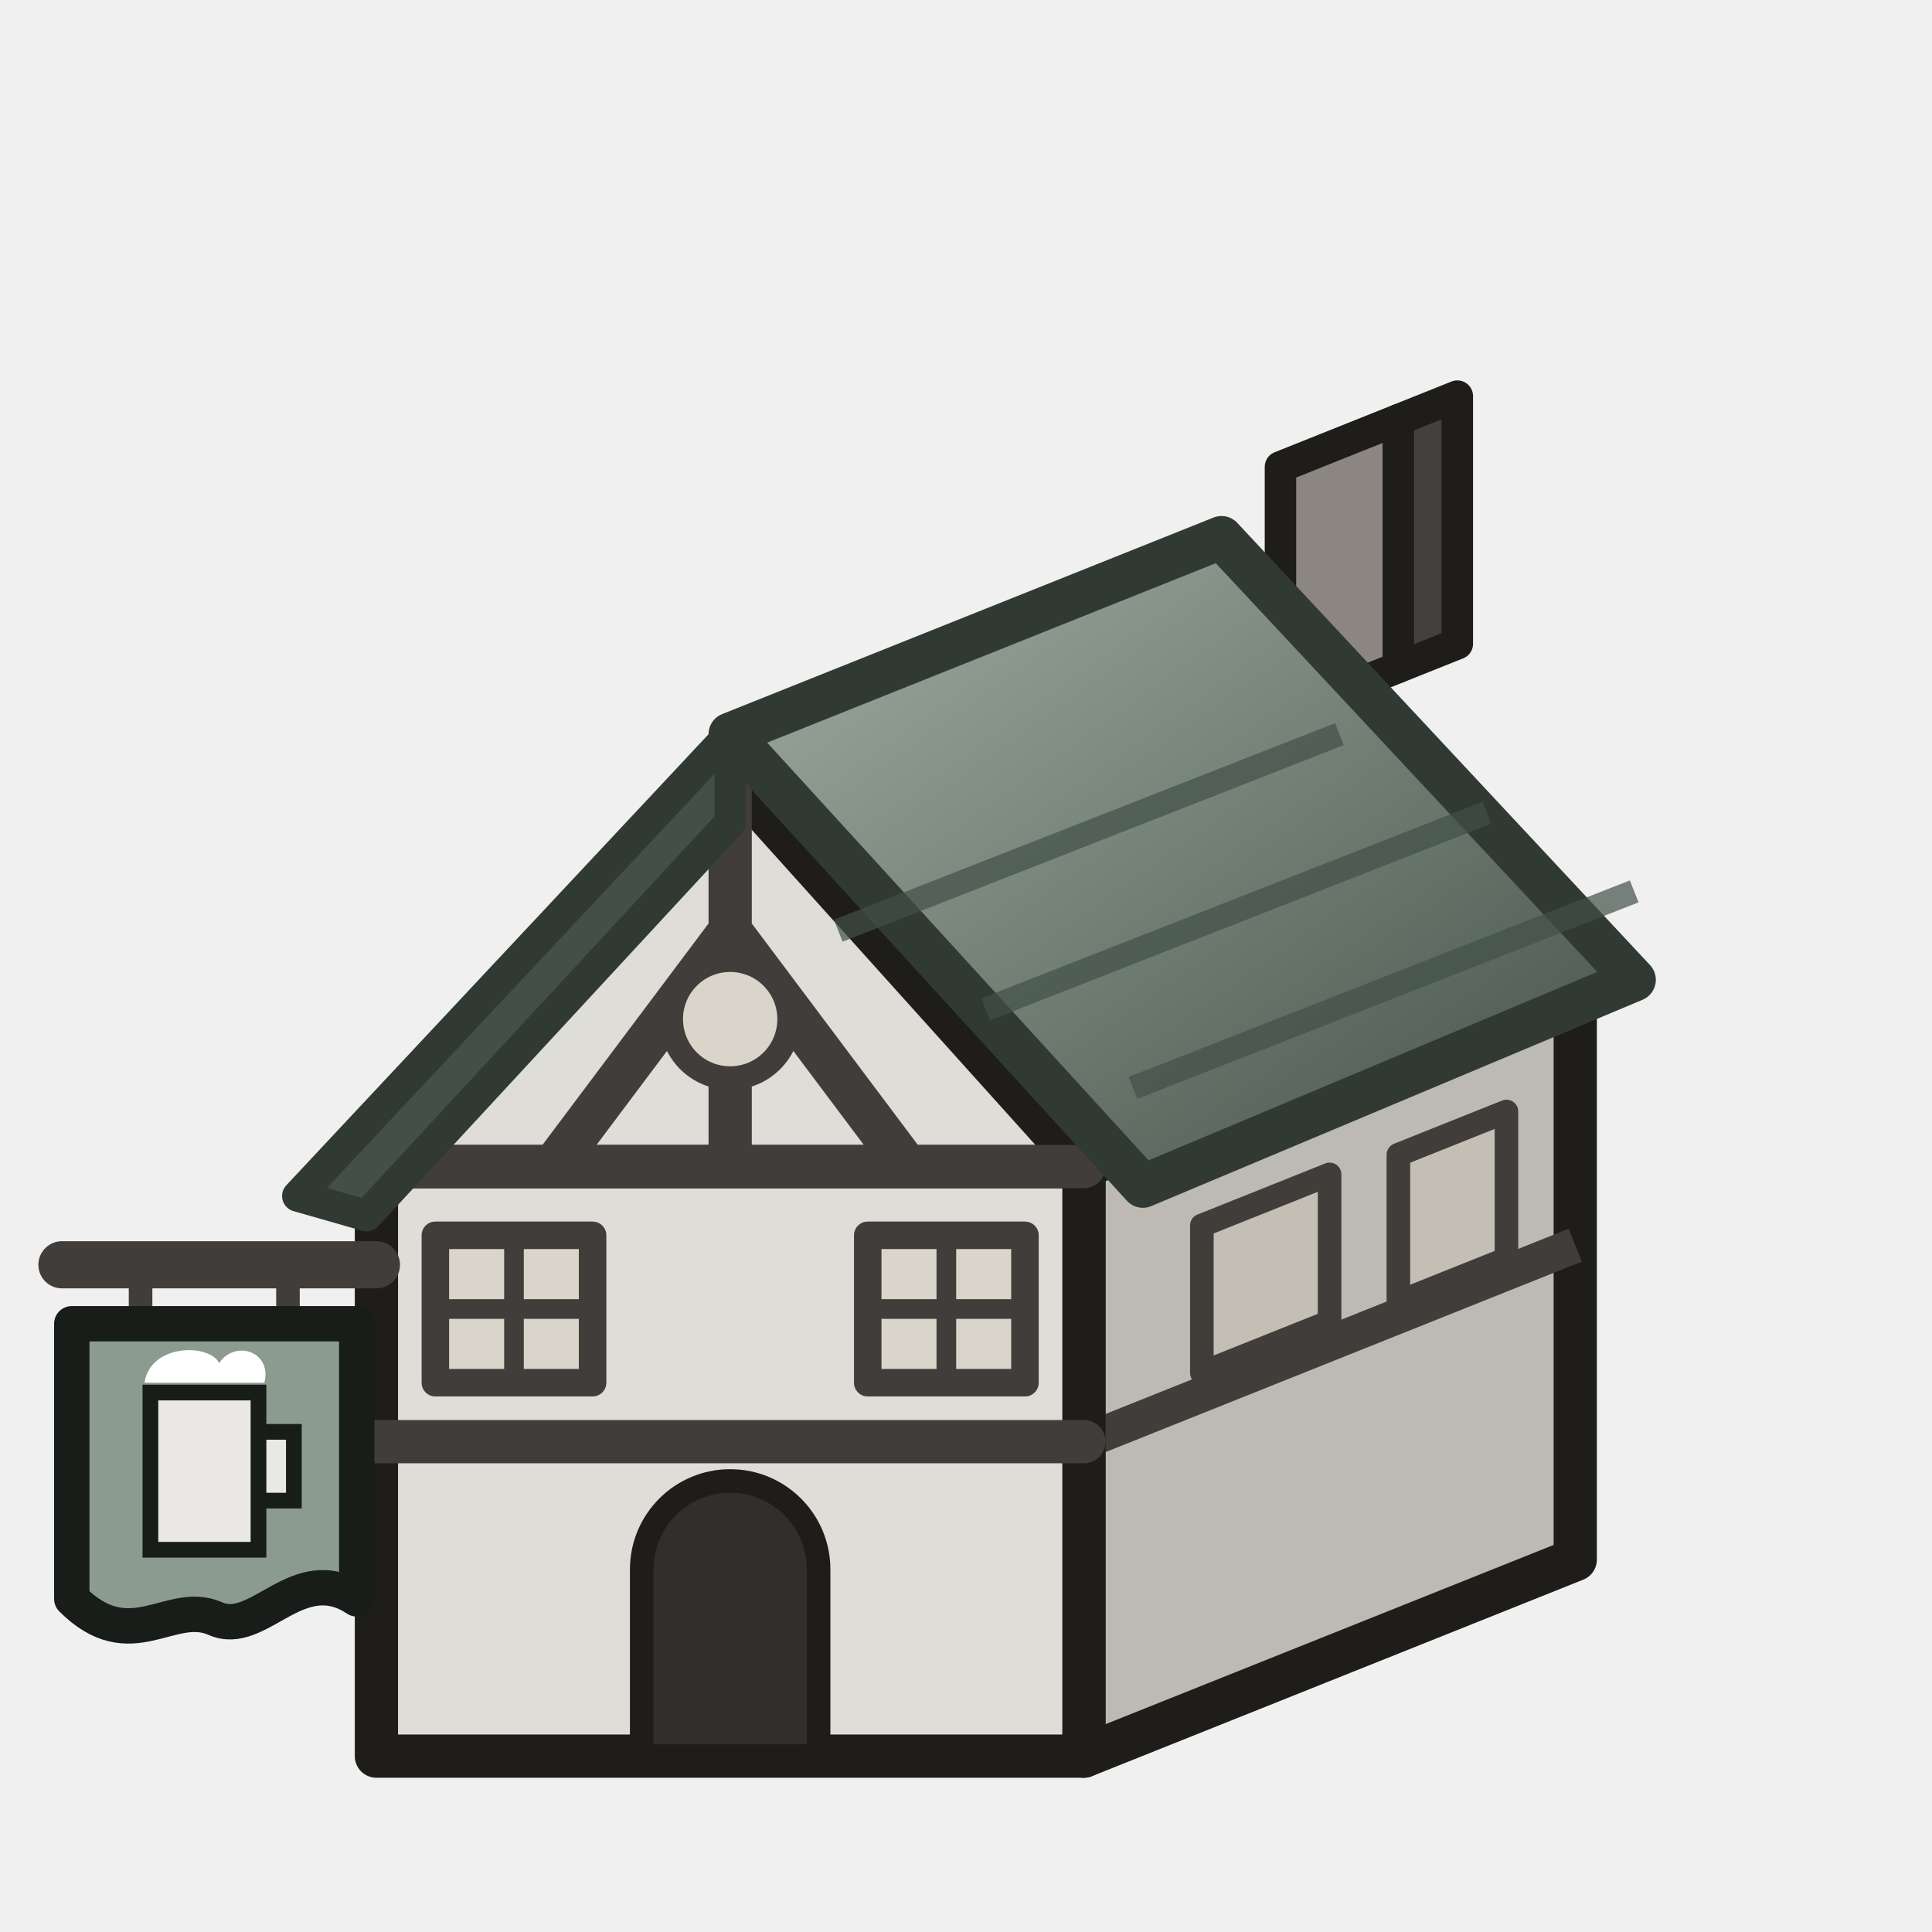
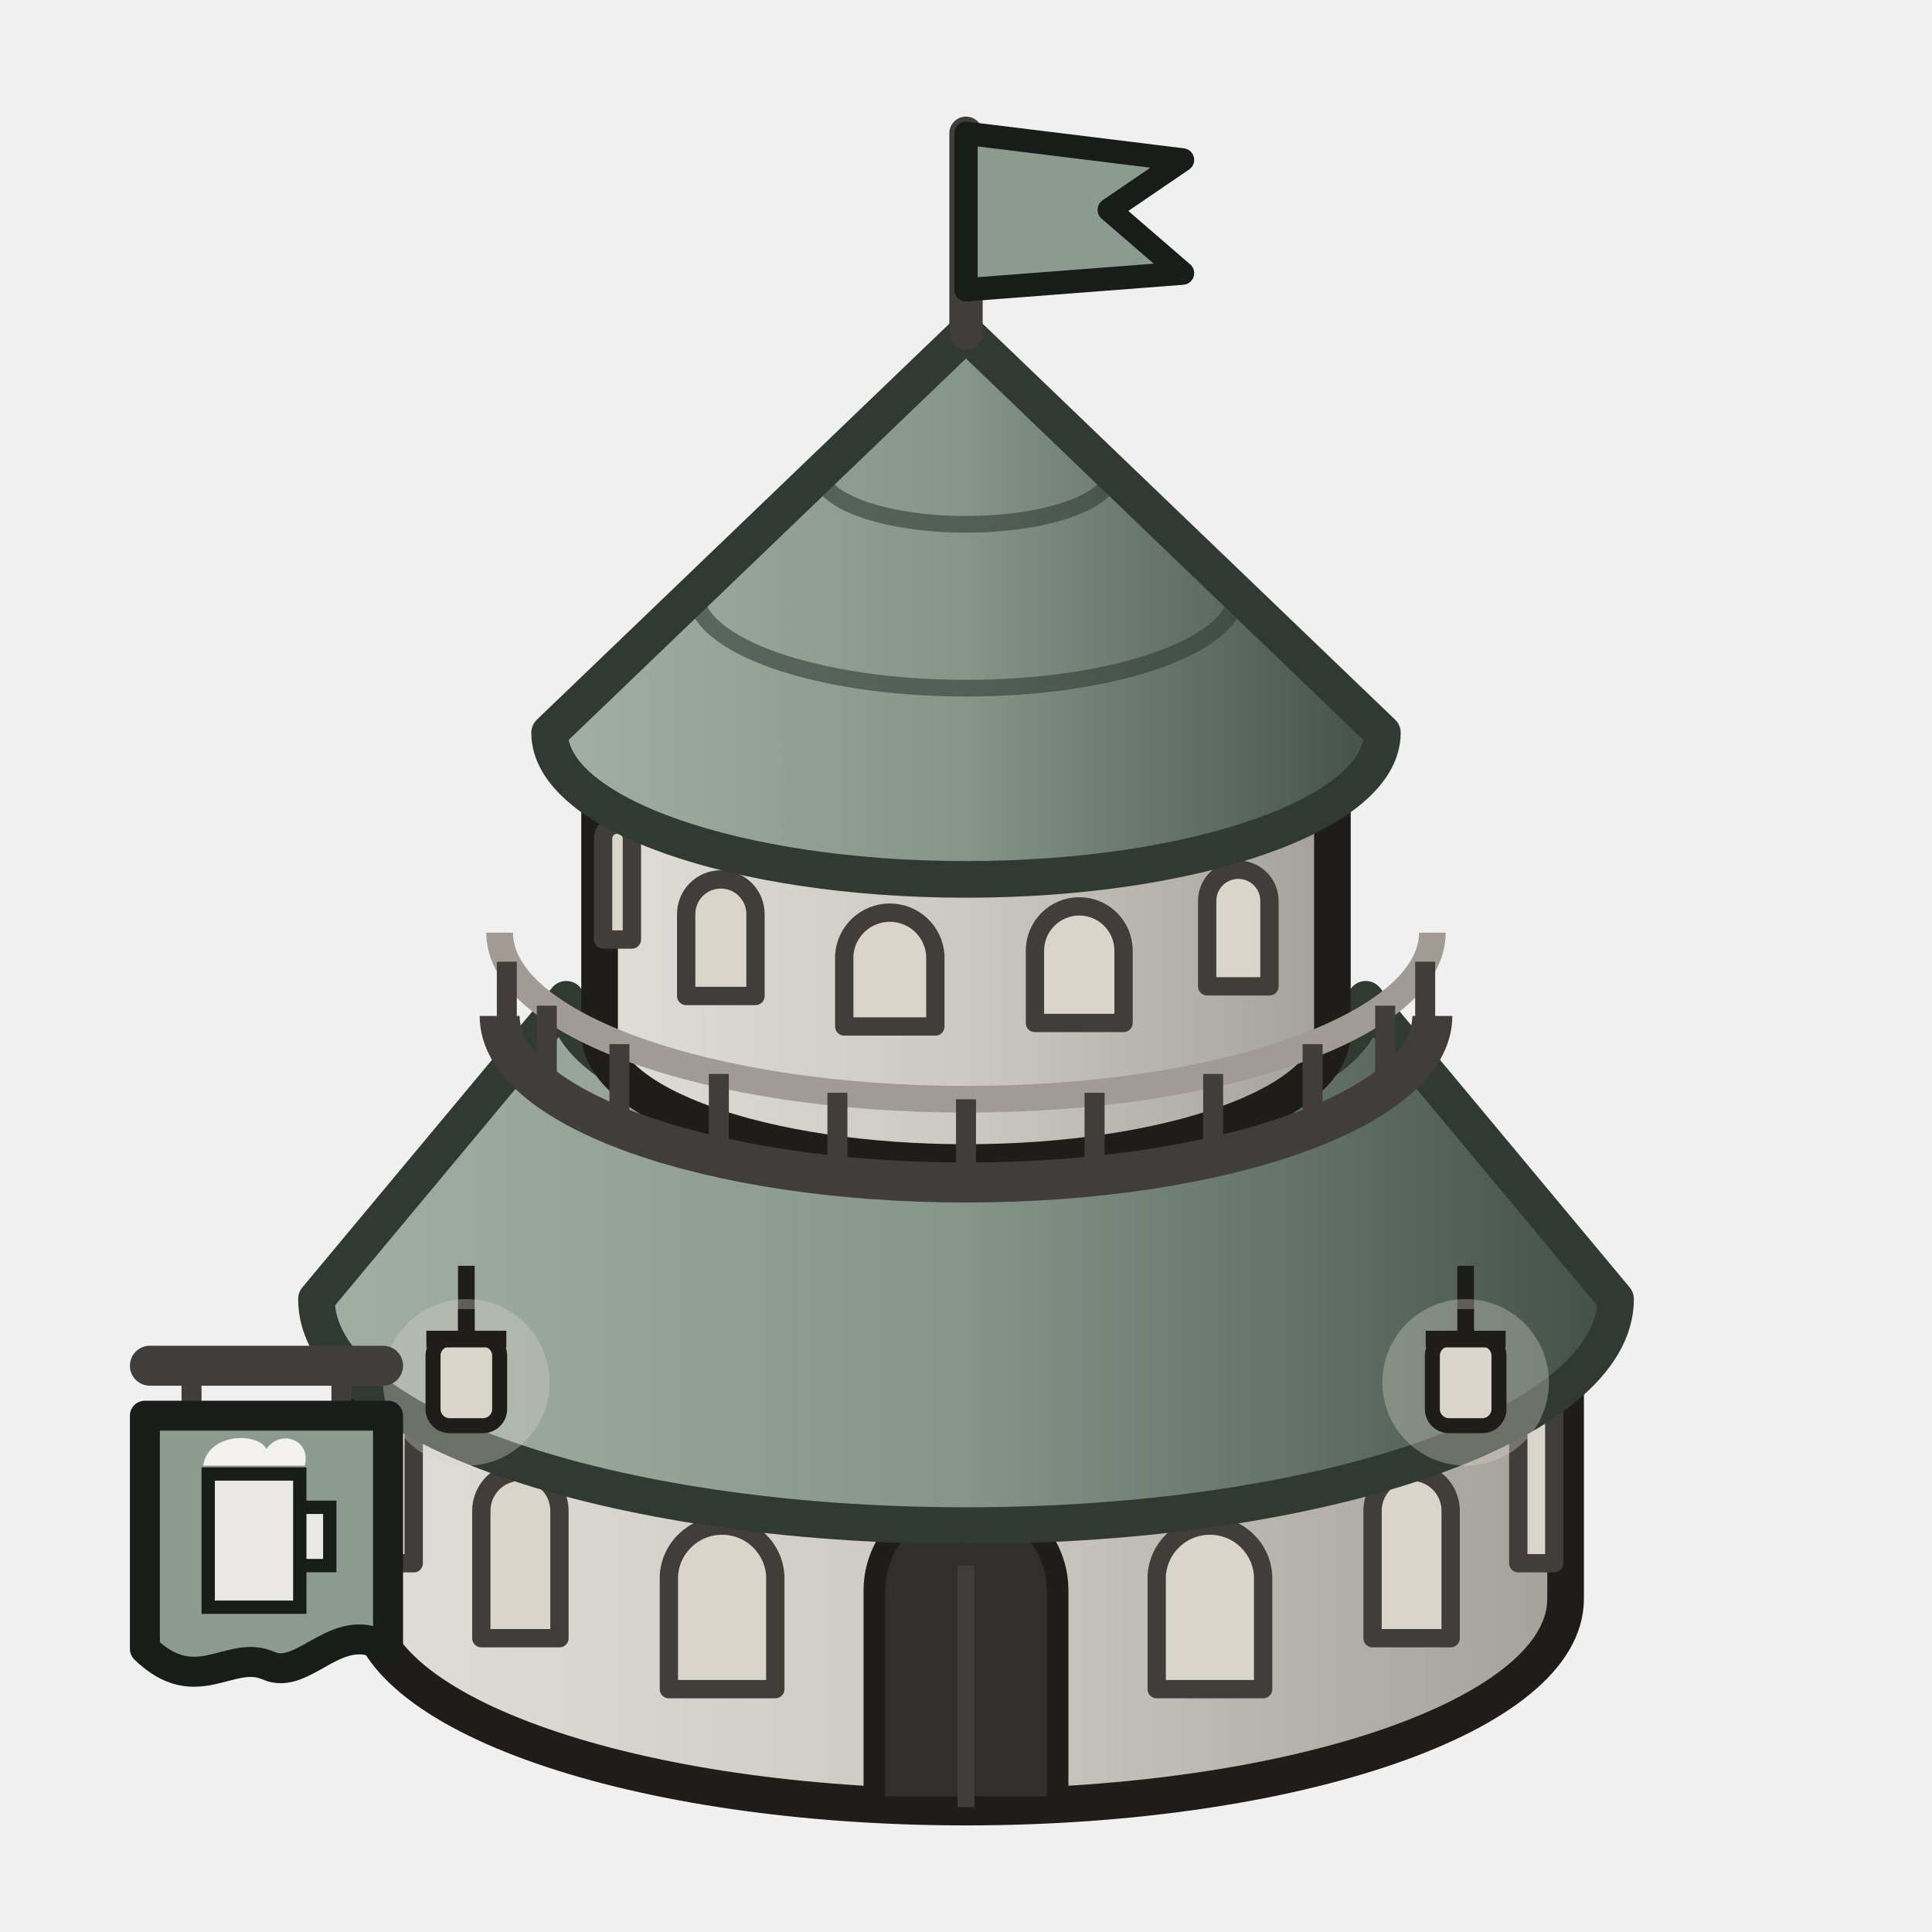
<svg xmlns="http://www.w3.org/2000/svg" viewBox="-58 -96 116 116" width="116" height="116">
-   <g transform="scale(1.18)">
+   <defs>
+     <linearGradient id="tavern-lw" gradientUnits="userSpaceOnUse" x1="-36" y1="0" x2="36" y2="0">
+       <stop offset="0" stop-color="#dfddd7" />
+       <stop offset=".5" stop-color="#ccc9c3" />
+       <stop offset="1" stop-color="#a4a19a" />
+     </linearGradient>
+   </defs>
+   <path d="M-36,-18 L-36,0 A36,12.5 0 0 0 36,0 L36,-18 A36,12.5 0 0 1 -36,-18 Z" fill="url(#tavern-lw)" stroke="#1f1d1a" stroke-width="2.2" stroke-linejoin="round" stroke-linecap="round" />
+   <path d="M-35.32,-2.14 L-35.32,-11.06 A1.08,1.08 0 0 1 -33.16,-11.06 L-33.16,-2.14 Z" fill="#d9d5ca" stroke="#413d3a" stroke-width="1.1" stroke-linejoin="round" stroke-linecap="round" />
+   <path d="M-29.1,2.36 L-29.1,-5.29 A2.34,2.34 0 0 1 -24.41,-5.29 L-24.41,2.36 Z" fill="#d9d5ca" stroke="#413d3a" stroke-width="1.1" stroke-linejoin="round" stroke-linecap="round" />
+   <path d="M-17.84,5.42 L-17.84,-1.38 A3.2,3.2 0 0 1 -11.45,-1.38 L-11.45,5.42 Z" fill="#d9d5ca" stroke="#413d3a" stroke-width="1.1" stroke-linejoin="round" stroke-linecap="round" />
+   <path d="M11.45,5.42 L11.45,-1.38 A3.2,3.2 0 0 1 17.84,-1.38 L17.84,5.42 Z" fill="#d9d5ca" stroke="#413d3a" stroke-width="1.1" stroke-linejoin="round" stroke-linecap="round" />
+   <path d="M24.41,2.36 L24.41,-5.29 A2.34,2.34 0 0 1 29.1,-5.29 L29.1,2.36 Z" fill="#d9d5ca" stroke="#413d3a" stroke-width="1.1" stroke-linejoin="round" stroke-linecap="round" />
+   <path d="M33.16,-2.14 L33.16,-11.06 A1.08,1.08 0 0 1 35.32,-11.06 L35.32,-2.14 Z" fill="#d9d5ca" stroke="#413d3a" stroke-width="1.1" stroke-linejoin="round" stroke-linecap="round" />
+   <path d="M-5.5,12.5 L-5.5,-0.5 A5.5,5.5 0 0 1 5.5,-0.5 L5.5,12.5 Z" fill="#322e2b" stroke="#1f1d1a" stroke-width="1.3" stroke-linejoin="round" stroke-linecap="round" />
+   <path d="M0,-2 V12.5" stroke="#413d3a" stroke-width="1" />
+   <defs>
+     <linearGradient id="tavern-sk" gradientUnits="userSpaceOnUse" x1="-39" y1="0" x2="39" y2="0">
+       <stop offset="0" stop-color="#a2afa4" />
+       <stop offset=".5" stop-color="#86958a" />
+       <stop offset="1" stop-color="#425047" />
+     </linearGradient>
+   </defs>
+   <path d="M-39,-18 A39,13.6 0 0 0 39,-18 L24,-36 A24,8.4 0 0 1 -24,-36 Z" fill="url(#tavern-sk)" stroke="#303a33" stroke-width="2.2" stroke-linejoin="round" stroke-linecap="round" />
+   <g transform="translate(0 -34)">
    <defs>
-       <clipPath id="tavern-tsc">
-         <polygon points="6,8 31,-2 31,-32 6,-22" />
-       </clipPath>
-       <linearGradient id="tavern-tr" x1="0" y1="0" x2="1" y2="1">
+       <linearGradient id="tavern-uw" gradientUnits="userSpaceOnUse" x1="-22" y1="0" x2="22" y2="0">
+         <stop offset="0" stop-color="#dfddd7" />
+         <stop offset=".5" stop-color="#ccc9c3" />
+         <stop offset="1" stop-color="#a4a19a" />
+       </linearGradient>
+     </defs>
+     <path d="M-22,-18 L-22,0 A22,7.8 0 0 0 22,0 L22,-18 A22,7.8 0 0 1 -22,-18 Z" fill="url(#tavern-uw)" stroke="#1f1d1a" stroke-width="2.2" stroke-linejoin="round" stroke-linecap="round" />
+     <path d="M-21.79,-5.59 L-21.79,-11.72 A0.87,0.87 0 0 1 -20.06,-11.72 L-20.06,-5.59 Z" fill="#d9d5ca" stroke="#413d3a" stroke-width="1.1" stroke-linejoin="round" stroke-linecap="round" />
+     <path d="M-16.8,-2.2 L-16.8,-7.12 A2.08,2.08 0 0 1 -12.64,-7.12 L-12.64,-2.2 Z" fill="#d9d5ca" stroke="#413d3a" stroke-width="1.1" stroke-linejoin="round" stroke-linecap="round" />
+     <path d="M-7.31,-0.37 L-7.31,-4.63 A2.74,2.74 0 0 1 -1.84,-4.63 L-1.84,-0.37 Z" fill="#d9d5ca" stroke="#413d3a" stroke-width="1.1" stroke-linejoin="round" stroke-linecap="round" />
+     <path d="M4.14,-0.58 L4.14,-4.92 A2.66,2.66 0 0 1 9.46,-4.92 L9.46,-0.58 Z" fill="#d9d5ca" stroke="#413d3a" stroke-width="1.1" stroke-linejoin="round" stroke-linecap="round" />
+     <path d="M14.48,-2.78 L14.48,-7.91 A1.87,1.87 0 0 1 18.22,-7.91 L18.22,-2.78 Z" fill="#d9d5ca" stroke="#413d3a" stroke-width="1.1" stroke-linejoin="round" stroke-linecap="round" />
+     <path d="M-28,-1 A28,10 0 0 0 28,-1" fill="none" stroke="#413d3a" stroke-width="2.4" />
+     <path d="M-28,-6 A28,10 0 0 0 28,-6" fill="none" stroke="#a09b95" stroke-width="1.6" />
+     <line x1="-27.57" y1="-4.26" x2="-27.57" y2="0.74" stroke="#413d3a" stroke-width="1.2" />
+     <line x1="-25.17" y1="-1.62" x2="-25.17" y2="3.38" stroke="#413d3a" stroke-width="1.2" />
+     <line x1="-20.81" y1="0.69" x2="-20.81" y2="5.69" stroke="#413d3a" stroke-width="1.2" />
+     <line x1="-14.84" y1="2.48" x2="-14.84" y2="7.48" stroke="#413d3a" stroke-width="1.2" />
+     <line x1="-7.72" y1="3.61" x2="-7.72" y2="8.61" stroke="#413d3a" stroke-width="1.2" />
+     <line x1="0" y1="4" x2="0" y2="9" stroke="#413d3a" stroke-width="1.2" />
+     <line x1="7.72" y1="3.61" x2="7.72" y2="8.61" stroke="#413d3a" stroke-width="1.2" />
+     <line x1="14.84" y1="2.48" x2="14.84" y2="7.48" stroke="#413d3a" stroke-width="1.2" />
+     <line x1="20.81" y1="0.69" x2="20.81" y2="5.69" stroke="#413d3a" stroke-width="1.2" />
+     <line x1="25.17" y1="-1.62" x2="25.17" y2="3.38" stroke="#413d3a" stroke-width="1.2" />
+     <line x1="27.57" y1="-4.26" x2="27.57" y2="0.74" stroke="#413d3a" stroke-width="1.2" />
+     <defs>
+       <linearGradient id="tavern-co" gradientUnits="userSpaceOnUse" x1="-25" y1="0" x2="25" y2="0">
        <stop offset="0" stop-color="#a2afa4" />
+         <stop offset=".5" stop-color="#86958a" />
        <stop offset="1" stop-color="#425047" />
      </linearGradient>
    </defs>
-     <polygon points="16,-45 22,-47.4 22,-60 16,-57.6" fill="#8b8682" stroke="#1f1d1a" stroke-width="1.6" stroke-linejoin="round" stroke-linecap="round" />
-     <polygon points="22,-47.4 25,-48.6 25,-61.2 22,-60" fill="#44403e" stroke="#1f1d1a" stroke-width="1.6" stroke-linejoin="round" stroke-linecap="round" />
-     <polygon points="6,8 31,-2 31,-32 6,-22" fill="#bdbab3" stroke="#1f1d1a" stroke-width="2.2" stroke-linejoin="round" stroke-linecap="round" />
-     <polygon points="12,-11.5 18.5,-14.1 18.5,-21.6 12,-19" fill="#c4bfb4" stroke="#413d3a" stroke-width="1.2" stroke-linejoin="round" stroke-linecap="round" />
-     <polygon points="22,-15.1 27.5,-17.3 27.5,-24.8 22,-22.6" fill="#c4bfb4" stroke="#413d3a" stroke-width="1.2" stroke-linejoin="round" stroke-linecap="round" />
-     <path d="M6,-8 L31,-18" stroke="#413d3a" stroke-width="1.8" />
-     <polygon points="-30,8 6,8 6,-22 -30,-22" fill="#dfddd7" stroke="#1f1d1a" stroke-width="2.2" stroke-linejoin="round" stroke-linecap="round" />
-     <polygon points="-30,-22 6,-22 -12,-42" fill="#dfddd7" stroke="#1f1d1a" stroke-width="2.2" stroke-linejoin="round" stroke-linecap="round" />
-     <path d="M-30,-8 L6,-8 M-30,-22 L6,-22 M-12,-22 L-12,-42 M-21,-22 L-12,-34 M-3,-22 L-12,-34" fill="none" stroke="#413d3a" stroke-width="2.2" stroke-linecap="round" />
-     <path d="M-16.5,8 L-16.5,-1.5 A4.5,4.5 0 0 1 -7.5,-1.5 L-7.5,8 Z" fill="#322e2b" stroke="#1f1d1a" stroke-width="1.2" stroke-linejoin="round" stroke-linecap="round" />
-     <rect x="-27" y="-18.5" width="8" height="7.5" fill="#d9d5ca" stroke="#413d3a" stroke-width="1.4" stroke-linejoin="round" stroke-linecap="round" />
-     <rect x="-5" y="-18.5" width="8" height="7.5" fill="#d9d5ca" stroke="#413d3a" stroke-width="1.4" stroke-linejoin="round" stroke-linecap="round" />
-     <path d="M-23,-18.5 V-11 M-27,-14.75 H-19 M-1,-18.5 V-11 M-5,-14.75 H3" stroke="#413d3a" stroke-width="1" />
-     <circle cx="-12" cy="-29.5" r="3" fill="#d9d5ca" stroke="#413d3a" stroke-width="1.2" stroke-linejoin="round" stroke-linecap="round" />
-     <polygon points="-12,-44 13,-54 34,-31.5 9,-21" fill="url(#tavern-tr)" stroke="#303a33" stroke-width="2.2" stroke-linejoin="round" stroke-linecap="round" />
-     <path d="M-4.5,-40 L21,-50 M3,-36 L28.5,-46 M10.5,-32 L36,-42" stroke="#425047" stroke-width="1.2" opacity=".7" transform="translate(-2 6)" />
-     <polygon points="-12,-44 -34,-20.5 -30.5,-19.5 -12,-39.5" fill="#425047" stroke="#303a33" stroke-width="1.6" stroke-linejoin="round" stroke-linecap="round" />
-     <path d="M-30,-17 L-46,-17" stroke="#413d3a" stroke-width="2.4" stroke-linecap="round" />
-     <path d="M-42,-17 V-14 M-34.5,-17 V-14" stroke="#413d3a" stroke-width="1.2" />
-     <path d="M-45.5,-14 H-31 V0 C-34,-2 -36,2 -38.2,1 C-40.5,0 -42.5,3 -45.5,0 Z" fill="#8c9b8f" stroke="#181d1a" stroke-width="1.8" stroke-linejoin="round" />
-     <path d="M-41.5,-10.5 H-36 V-2.5 H-41.5 Z M-36,-8.5 H-34.2 V-5 H-36" fill="#e9e8e5" stroke="#181d1a" stroke-width=".8" />
-     <path d="M-41.8,-11 C-41.5,-13 -38.5,-13 -38,-12 C-37.2,-13.2 -35.3,-12.6 -35.7,-11 Z" fill="#fff" />
+     <path d="M-25,-18 A25,8.8 0 0 0 25,-18 L0,-42 Z" fill="url(#tavern-co)" stroke="#303a33" stroke-width="2.2" stroke-linejoin="round" stroke-linecap="round" />
+     <path d="M-16.25,-26.4 A16.25,5.72 0 0 0 16.25,-26.4" fill="none" stroke="#303a33" stroke-width="1" opacity=".6" />
+     <path d="M-8.75,-33.6 A8.75,3.08 0 0 0 8.75,-33.6" fill="none" stroke="#303a33" stroke-width="1" opacity=".6" />
+     <line x1="0" y1="-42" x2="0" y2="-54" stroke="#413d3a" stroke-width="2" stroke-linecap="round" />
+     <polygon points="0,-54 13,-52.4 8.6,-49.4 13,-45.6 0,-44.6" fill="#8c9b8f" stroke="#181d1a" stroke-width="1.4" stroke-linejoin="round" stroke-linecap="round" />
+   </g>
+   <path d="M-30,-20 v4" stroke="#1f1d1a" stroke-width="1" />
+   <circle cx="-30" cy="-13" r="5" fill="#d9d5ca" opacity=".35" />
+   <rect x="-32" y="-15.6" width="4" height="5.2" rx="1" fill="#d9d5ca" stroke="#1f1d1a" stroke-width="0.9" stroke-linejoin="round" stroke-linecap="round" />
+   <path d="M-32.4,-15.6 H-27.6 M-30,-15.6 V-17.4" stroke="#1f1d1a" stroke-width="1" />
+   <path d="M30,-20 v4" stroke="#1f1d1a" stroke-width="1" />
+   <circle cx="30" cy="-13" r="5" fill="#d9d5ca" opacity=".35" />
+   <rect x="28" y="-15.6" width="4" height="5.2" rx="1" fill="#d9d5ca" stroke="#1f1d1a" stroke-width="0.9" stroke-linejoin="round" stroke-linecap="round" />
+   <path d="M27.6,-15.6 H32.4 M30,-15.6 V-17.4" stroke="#1f1d1a" stroke-width="1" />
+   <path d="M-35,-14 L-49,-14" stroke="#413d3a" stroke-width="2.4" stroke-linecap="round" />
+   <path d="M-46.5,-14 V-11 M-37.5,-14 V-11" stroke="#413d3a" stroke-width="1.2" />
+   <g transform="translate(-42 -11)">
+     <path d="M-7.3,0 H7.3 V14 C4.3,12 2.3,16 .1,15 C-2.2,14 -4.2,17 -7.3,14 Z" fill="#8c9b8f" stroke="#181d1a" stroke-width="1.8" stroke-linejoin="round" />
+     <path d="M-3.5,3.5 H2 V11.5 H-3.5 Z M2,5.5 H3.8 V9 H2" fill="#e9e8e5" stroke="#181d1a" stroke-width=".8" />
+     <path d="M-3.8,3 C-3.5,1 -.5,1 0,2 C.8,.8 2.7,1.4 2.3,3 Z" fill="#f3f2f0" />
  </g>
</svg>
